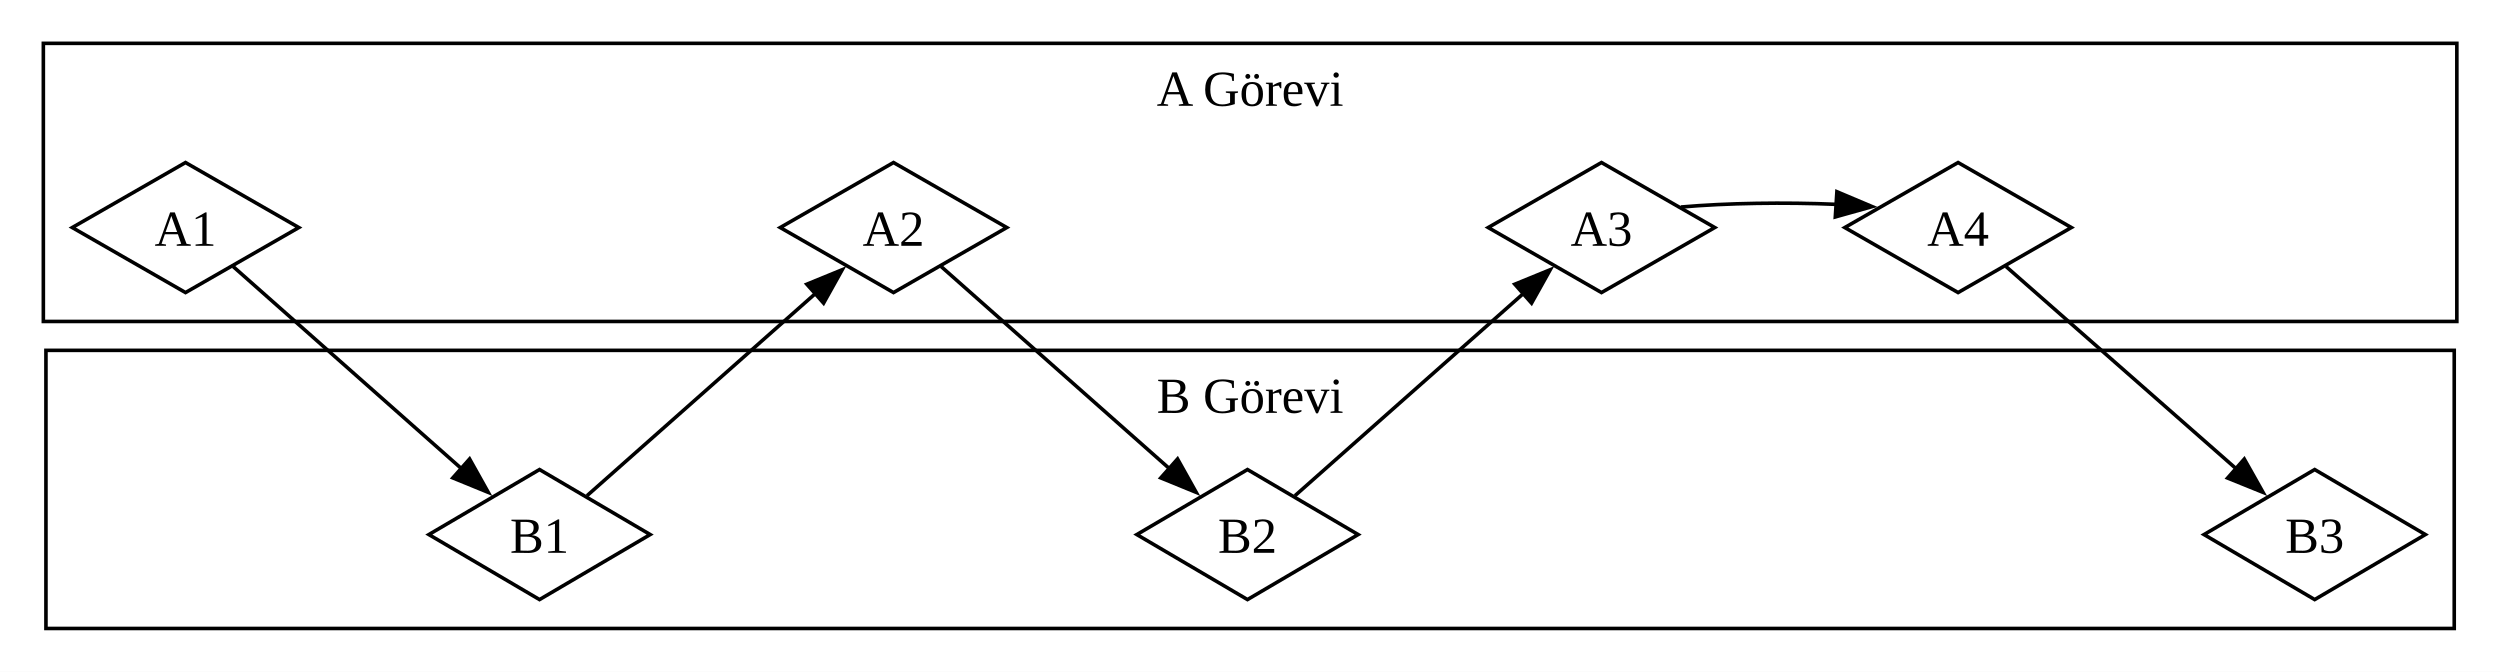
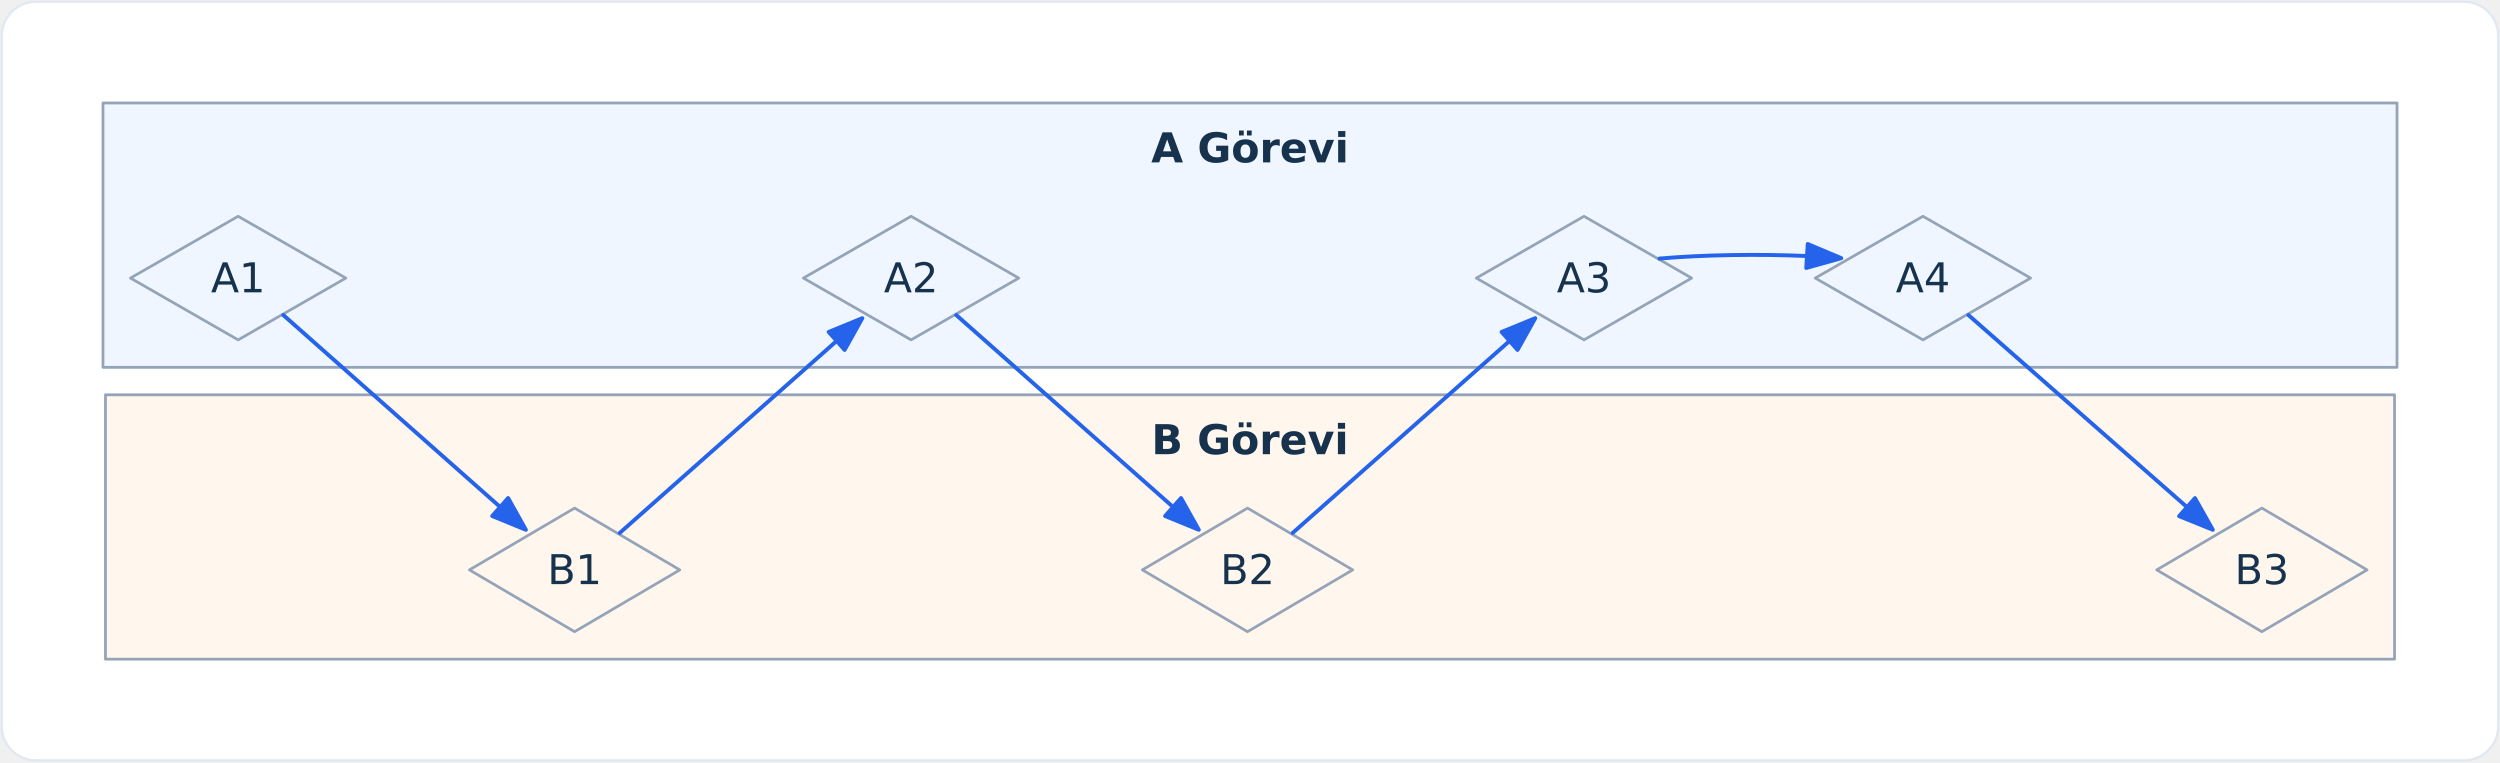
- <svg xmlns="http://www.w3.org/2000/svg" viewBox="0.00 0.00 2884 775.00">
-   <g id="graph0" class="graph" transform="scale(4.16667 4.16667) rotate(0) translate(4 182)">
-     <polygon fill="white" stroke="none" points="-4,4 -4,-182 688.21,-182 688.21,4 -4,4" />
+ <svg xmlns="http://www.w3.org/2000/svg" width="760" height="231.691" viewBox="0 0 728.21 222" preserveAspectRatio="xMidYMid meet" role="img" aria-labelledby="title desc">
+   <rect x="0.5" y="0.5" width="727.21" height="221" rx="10" fill="#ffffff" stroke="#e2e8f0" stroke-width="0.7" />
+   <g id="graph0" class="graph" transform="translate(22 200)">
    <g id="clust1" class="cluster">
-       <polygon fill="none" stroke="black" points="8,-93 8,-170 676.21,-170 676.21,-93 8,-93" />
-       <text text-anchor="middle" x="342.11" y="-152.7" font-family="Liberation Serif, DejaVu Serif, serif" font-size="14.00">A Görevi</text>
+       <polygon fill="#eff6ff" stroke="#94a3b8" points="8,-93 8,-170 676.21,-170 676.21,-93 8,-93" stroke-width="0.8" stroke-linejoin="round" stroke-linecap="round" />
+       <text text-anchor="middle" x="342.105" y="-152.7" font-family="DejaVu Sans, sans-serif" font-size="12.00" fill="#17324d" font-weight="600">A Görevi</text>
    </g>
    <g id="clust2" class="cluster">
-       <polygon fill="none" stroke="black" points="8.72,-8 8.72,-85 675.49,-85 675.49,-8 8.72,-8" />
-       <text text-anchor="middle" x="342.11" y="-67.7" font-family="Liberation Serif, DejaVu Serif, serif" font-size="14.00">B Görevi</text>
+       <polygon fill="#fff7ed" stroke="#94a3b8" points="8.72,-8 8.72,-85 675.49,-85 675.49,-8 8.72,-8" stroke-width="0.8" stroke-linejoin="round" stroke-linecap="round" />
+       <text text-anchor="middle" x="342.105" y="-67.7" font-family="DejaVu Sans, sans-serif" font-size="12.00" fill="#17324d" font-weight="600">B Görevi</text>
    </g>
    <g id="node1" class="node">
-       <polygon fill="none" stroke="black" points="47.36,-137 16,-119 47.36,-101 78.73,-119 47.36,-137" />
-       <text text-anchor="middle" x="47.36" y="-113.95" font-family="Liberation Serif, DejaVu Serif, serif" font-size="14.00">A1</text>
+       <polygon fill="none" stroke="#94a3b8" points="47.36,-137 16,-119 47.36,-101 78.73,-119 47.36,-137" stroke-width="0.8" stroke-linejoin="round" stroke-linecap="round" />
+       <text text-anchor="middle" x="47.365" y="-119" font-family="DejaVu Sans, sans-serif" font-size="12.00" fill="#17324d" dominant-baseline="central">A1</text>
    </g>
    <g id="node2" class="node">
-       <polygon fill="none" stroke="black" points="243.38,-137 212.01,-119 243.38,-101 274.74,-119 243.38,-137" />
-       <text text-anchor="middle" x="243.38" y="-113.95" font-family="Liberation Serif, DejaVu Serif, serif" font-size="14.00">A2</text>
+       <polygon fill="none" stroke="#94a3b8" points="243.38,-137 212.01,-119 243.38,-101 274.74,-119 243.38,-137" stroke-width="0.8" stroke-linejoin="round" stroke-linecap="round" />
+       <text text-anchor="middle" x="243.375" y="-119" font-family="DejaVu Sans, sans-serif" font-size="12.00" fill="#17324d" dominant-baseline="central">A2</text>
    </g>
    <g id="node7" class="node">
-       <polygon fill="none" stroke="black" points="145.37,-52 114.73,-34 145.37,-16 176.01,-34 145.37,-52" />
-       <text text-anchor="middle" x="145.37" y="-28.95" font-family="Liberation Serif, DejaVu Serif, serif" font-size="14.00">B1</text>
+       <polygon fill="#fff7ed" stroke="#94a3b8" points="145.37,-52 114.73,-34 145.37,-16 176.01,-34 145.37,-52" stroke-width="0.8" stroke-linejoin="round" stroke-linecap="round" />
+       <text text-anchor="middle" x="145.37" y="-34" font-family="DejaVu Sans, sans-serif" font-size="12.00" fill="#17324d" dominant-baseline="central">B1</text>
    </g>
    <g id="edge9" class="edge">
-       <path fill="none" stroke="black" d="M60.52,-108.23C76.47,-94.12 104.66,-69.16 123.92,-52.11" />
-       <polygon fill="black" stroke="black" points="126.01,-54.93 131.18,-45.68 121.37,-49.69 126.01,-54.93" />
+       <path fill="none" stroke="#2563eb" d="M60.52,-108.23C76.47,-94.12 104.66,-69.16 123.92,-52.11" stroke-width="1.15" stroke-linejoin="round" stroke-linecap="round" />
+       <polygon fill="#2563eb" stroke="#2563eb" points="126.01,-54.93 131.18,-45.68 121.37,-49.69 126.01,-54.93" stroke-width="1.15" stroke-linejoin="round" stroke-linecap="round" />
    </g>
    <g id="node3" class="node">
-       <polygon fill="none" stroke="black" points="439.39,-137 408.02,-119 439.39,-101 470.75,-119 439.39,-137" />
-       <text text-anchor="middle" x="439.39" y="-113.95" font-family="Liberation Serif, DejaVu Serif, serif" font-size="14.00">A3</text>
+       <polygon fill="none" stroke="#94a3b8" points="439.39,-137 408.02,-119 439.39,-101 470.75,-119 439.39,-137" stroke-width="0.8" stroke-linejoin="round" stroke-linecap="round" />
+       <text text-anchor="middle" x="439.385" y="-119" font-family="DejaVu Sans, sans-serif" font-size="12.00" fill="#17324d" dominant-baseline="central">A3</text>
    </g>
    <g id="node8" class="node">
-       <polygon fill="none" stroke="black" points="341.38,-52 310.74,-34 341.38,-16 372.02,-34 341.38,-52" />
-       <text text-anchor="middle" x="341.38" y="-28.95" font-family="Liberation Serif, DejaVu Serif, serif" font-size="14.00">B2</text>
+       <polygon fill="#fff7ed" stroke="#94a3b8" points="341.38,-52 310.74,-34 341.38,-16 372.02,-34 341.38,-52" stroke-width="0.8" stroke-linejoin="round" stroke-linecap="round" />
+       <text text-anchor="middle" x="341.38" y="-34" font-family="DejaVu Sans, sans-serif" font-size="12.00" fill="#17324d" dominant-baseline="central">B2</text>
    </g>
    <g id="edge11" class="edge">
-       <path fill="none" stroke="black" d="M256.54,-108.23C272.48,-94.12 300.68,-69.16 319.93,-52.11" />
-       <polygon fill="black" stroke="black" points="322.02,-54.93 327.19,-45.68 317.38,-49.69 322.02,-54.93" />
+       <path fill="none" stroke="#2563eb" d="M256.54,-108.23C272.48,-94.12 300.68,-69.16 319.93,-52.11" stroke-width="1.15" stroke-linejoin="round" stroke-linecap="round" />
+       <polygon fill="#2563eb" stroke="#2563eb" points="322.02,-54.93 327.19,-45.68 317.38,-49.69 322.02,-54.93" stroke-width="1.15" stroke-linejoin="round" stroke-linecap="round" />
    </g>
    <g id="node4" class="node">
-       <polygon fill="none" stroke="black" points="538.12,-137 506.75,-119 538.12,-101 569.48,-119 538.12,-137" />
-       <text text-anchor="middle" x="538.12" y="-113.95" font-family="Liberation Serif, DejaVu Serif, serif" font-size="14.00">A4</text>
+       <polygon fill="none" stroke="#94a3b8" points="538.12,-137 506.75,-119 538.12,-101 569.48,-119 538.12,-137" stroke-width="0.8" stroke-linejoin="round" stroke-linecap="round" />
+       <text text-anchor="middle" x="538.115" y="-119" font-family="DejaVu Sans, sans-serif" font-size="12.00" fill="#17324d" dominant-baseline="central">A4</text>
    </g>
    <g id="edge13" class="edge">
-       <path fill="none" stroke="black" d="M461.38,-124.68C473.97,-125.79 490.25,-126.04 504.48,-125.42" />
-       <polygon fill="black" stroke="black" points="504.57,-128.92 514.33,-124.8 504.13,-121.94 504.57,-128.92" />
+       <path fill="none" stroke="#2563eb" d="M461.38,-124.68C473.97,-125.79 490.25,-126.04 504.48,-125.42" stroke-width="1.15" stroke-linejoin="round" stroke-linecap="round" />
+       <polygon fill="#2563eb" stroke="#2563eb" points="504.57,-128.92 514.33,-124.8 504.13,-121.94 504.57,-128.92" stroke-width="1.15" stroke-linejoin="round" stroke-linecap="round" />
    </g>
    <g id="node9" class="node">
-       <polygon fill="none" stroke="black" points="636.85,-52 606.21,-34 636.85,-16 667.49,-34 636.85,-52" />
-       <text text-anchor="middle" x="636.85" y="-28.95" font-family="Liberation Serif, DejaVu Serif, serif" font-size="14.00">B3</text>
+       <polygon fill="#fff7ed" stroke="#94a3b8" points="636.85,-52 606.21,-34 636.85,-16 667.49,-34 636.85,-52" stroke-width="0.8" stroke-linejoin="round" stroke-linecap="round" />
+       <text text-anchor="middle" x="636.85" y="-34" font-family="DejaVu Sans, sans-serif" font-size="12.00" fill="#17324d" dominant-baseline="central">B3</text>
    </g>
    <g id="edge14" class="edge">
-       <path fill="none" stroke="black" d="M551.37,-108.23C567.43,-94.12 595.84,-69.16 615.24,-52.11" />
-       <polygon fill="black" stroke="black" points="617.36,-54.91 622.56,-45.68 612.74,-49.65 617.36,-54.91" />
+       <path fill="none" stroke="#2563eb" d="M551.37,-108.23C567.43,-94.12 595.84,-69.16 615.24,-52.11" stroke-width="1.15" stroke-linejoin="round" stroke-linecap="round" />
+       <polygon fill="#2563eb" stroke="#2563eb" points="617.36,-54.91 622.56,-45.68 612.74,-49.65 617.36,-54.91" stroke-width="1.15" stroke-linejoin="round" stroke-linecap="round" />
    </g>
    <g id="edge10" class="edge">
-       <path fill="none" stroke="black" d="M158.53,-44.77C174.47,-58.88 202.67,-83.84 221.93,-100.89" />
-       <polygon fill="black" stroke="black" points="219.38,-103.31 229.18,-107.32 224.02,-98.07 219.38,-103.31" />
+       <path fill="none" stroke="#2563eb" d="M158.53,-44.77C174.47,-58.88 202.67,-83.84 221.93,-100.89" stroke-width="1.15" stroke-linejoin="round" stroke-linecap="round" />
+       <polygon fill="#2563eb" stroke="#2563eb" points="219.38,-103.31 229.18,-107.32 224.02,-98.07 219.38,-103.31" stroke-width="1.15" stroke-linejoin="round" stroke-linecap="round" />
    </g>
    <g id="edge12" class="edge">
-       <path fill="none" stroke="black" d="M354.54,-44.77C370.48,-58.88 398.68,-83.84 417.94,-100.89" />
-       <polygon fill="black" stroke="black" points="415.39,-103.31 425.2,-107.32 420.03,-98.07 415.39,-103.31" />
+       <path fill="none" stroke="#2563eb" d="M354.54,-44.77C370.48,-58.88 398.68,-83.84 417.94,-100.89" stroke-width="1.15" stroke-linejoin="round" stroke-linecap="round" />
+       <polygon fill="#2563eb" stroke="#2563eb" points="415.39,-103.31 425.2,-107.32 420.03,-98.07 415.39,-103.31" stroke-width="1.15" stroke-linejoin="round" stroke-linecap="round" />
    </g>
  </g>
</svg>
